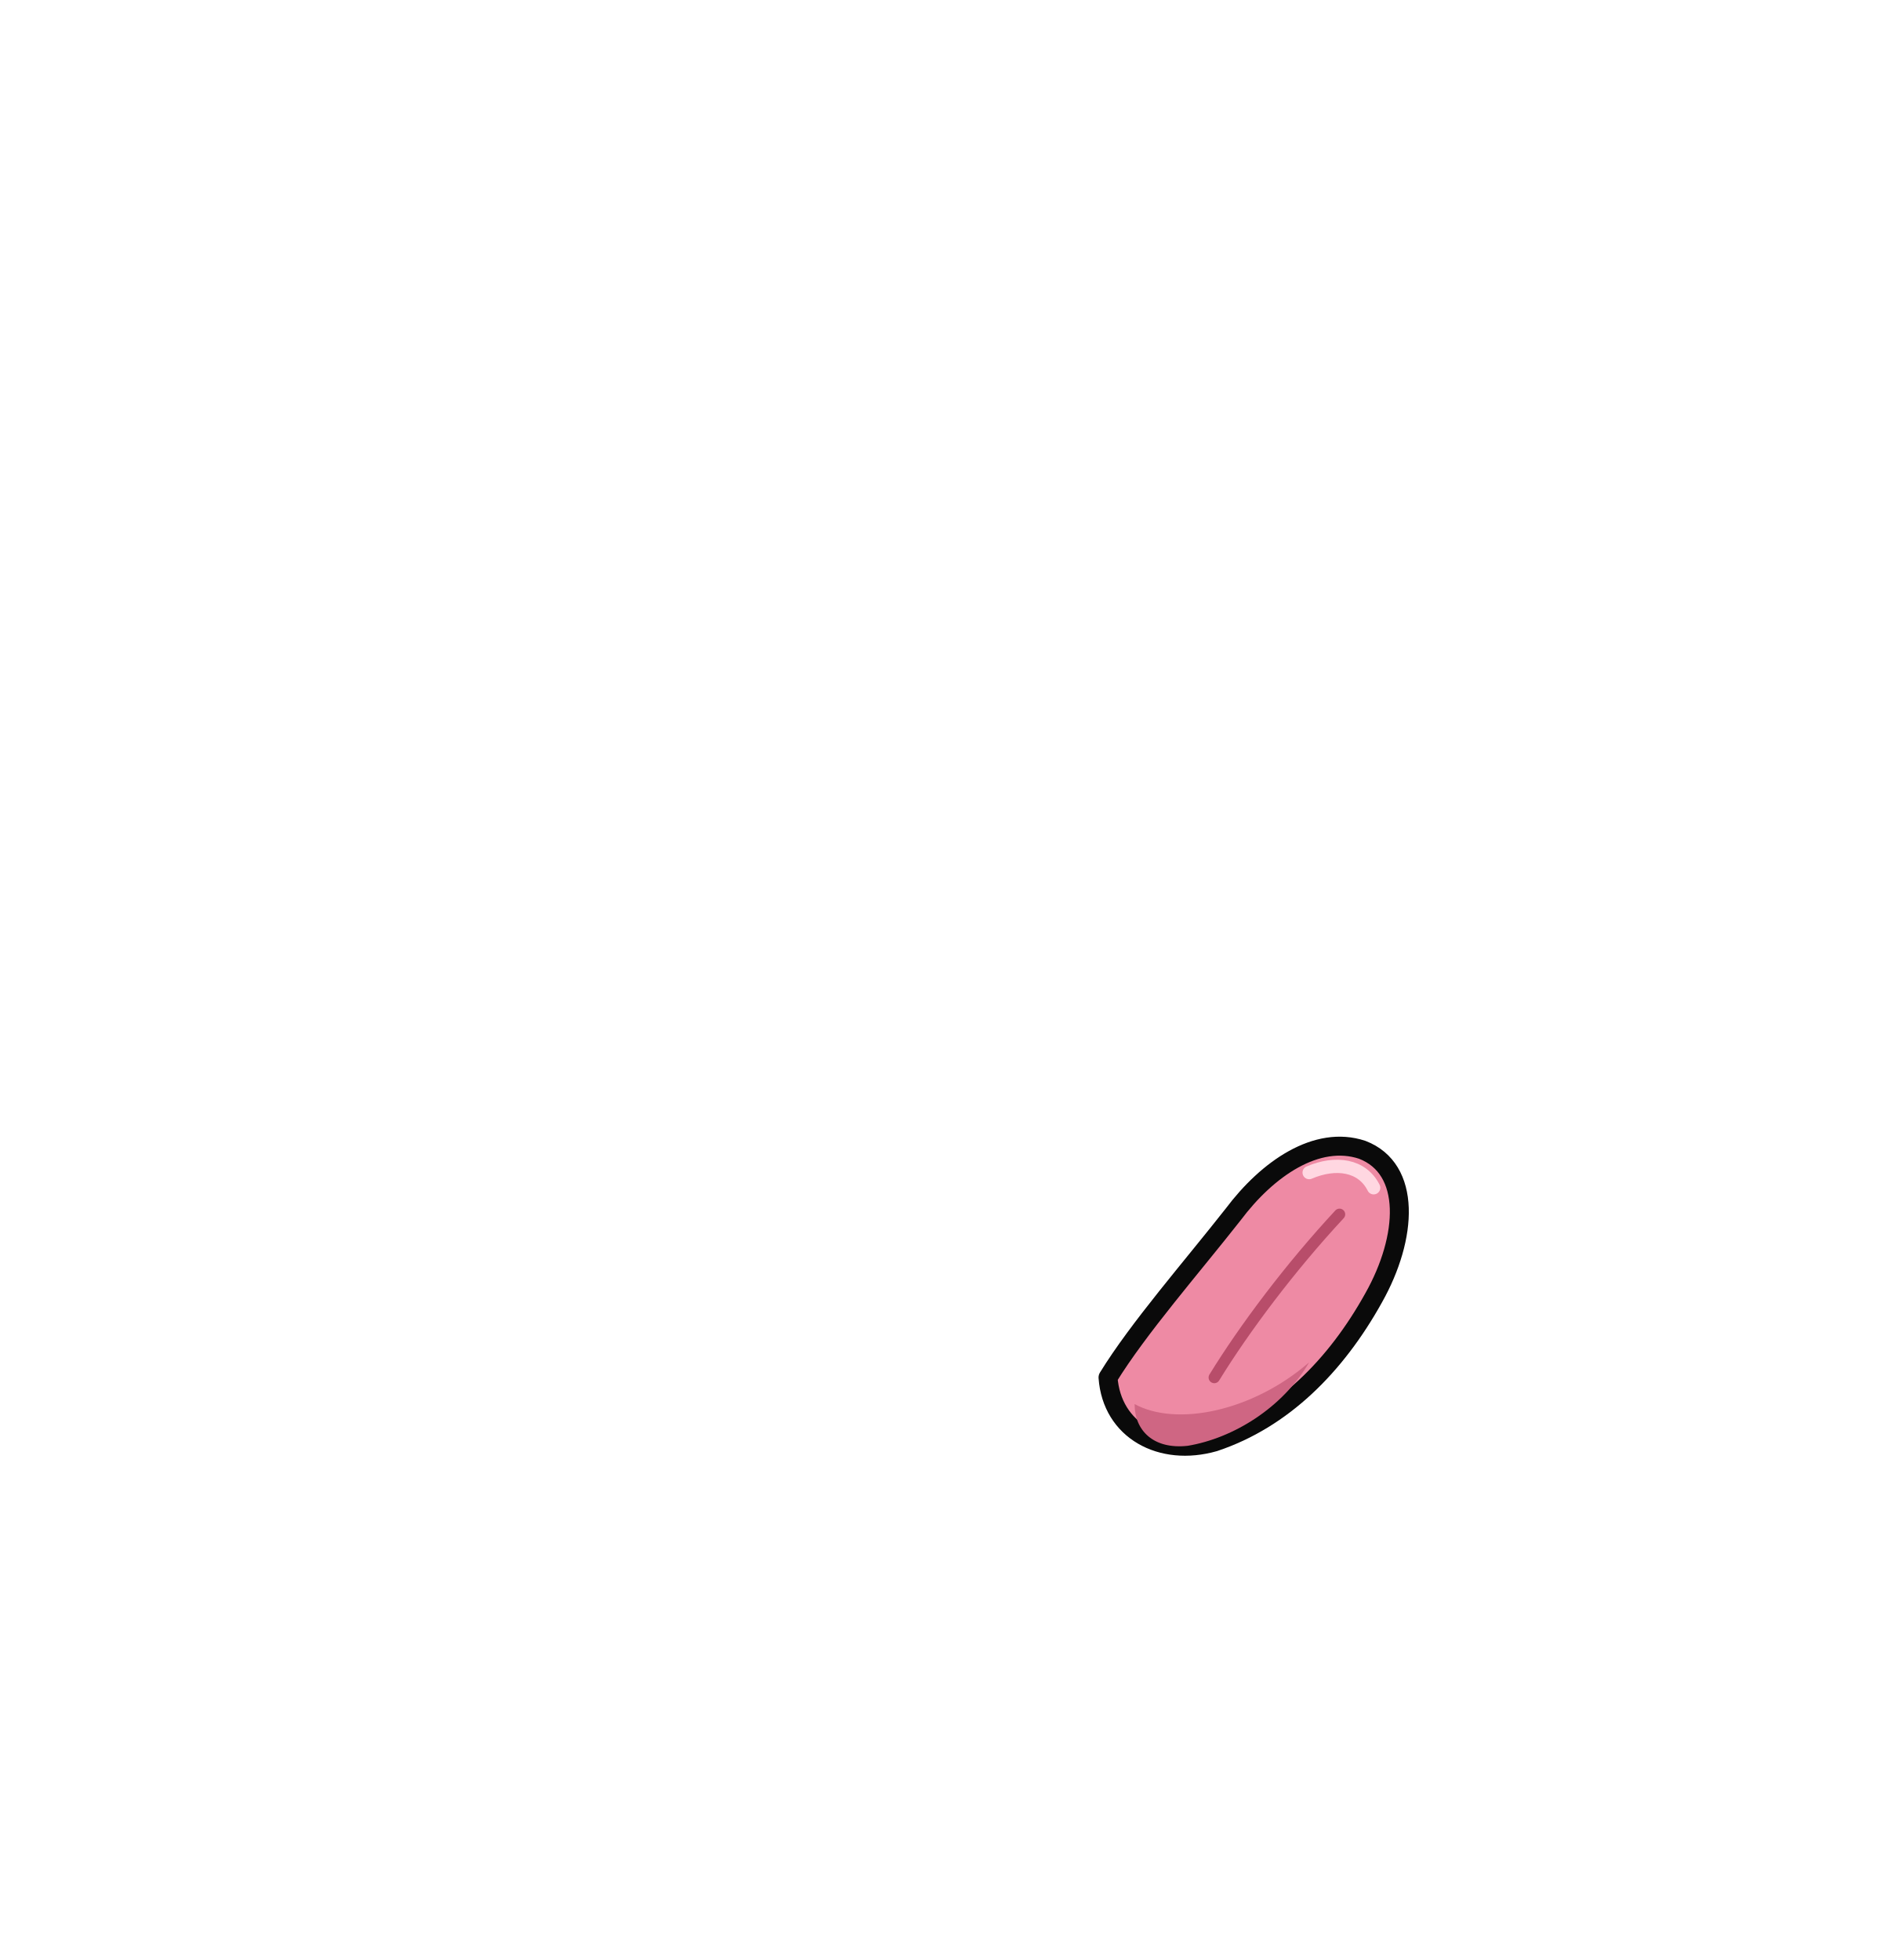
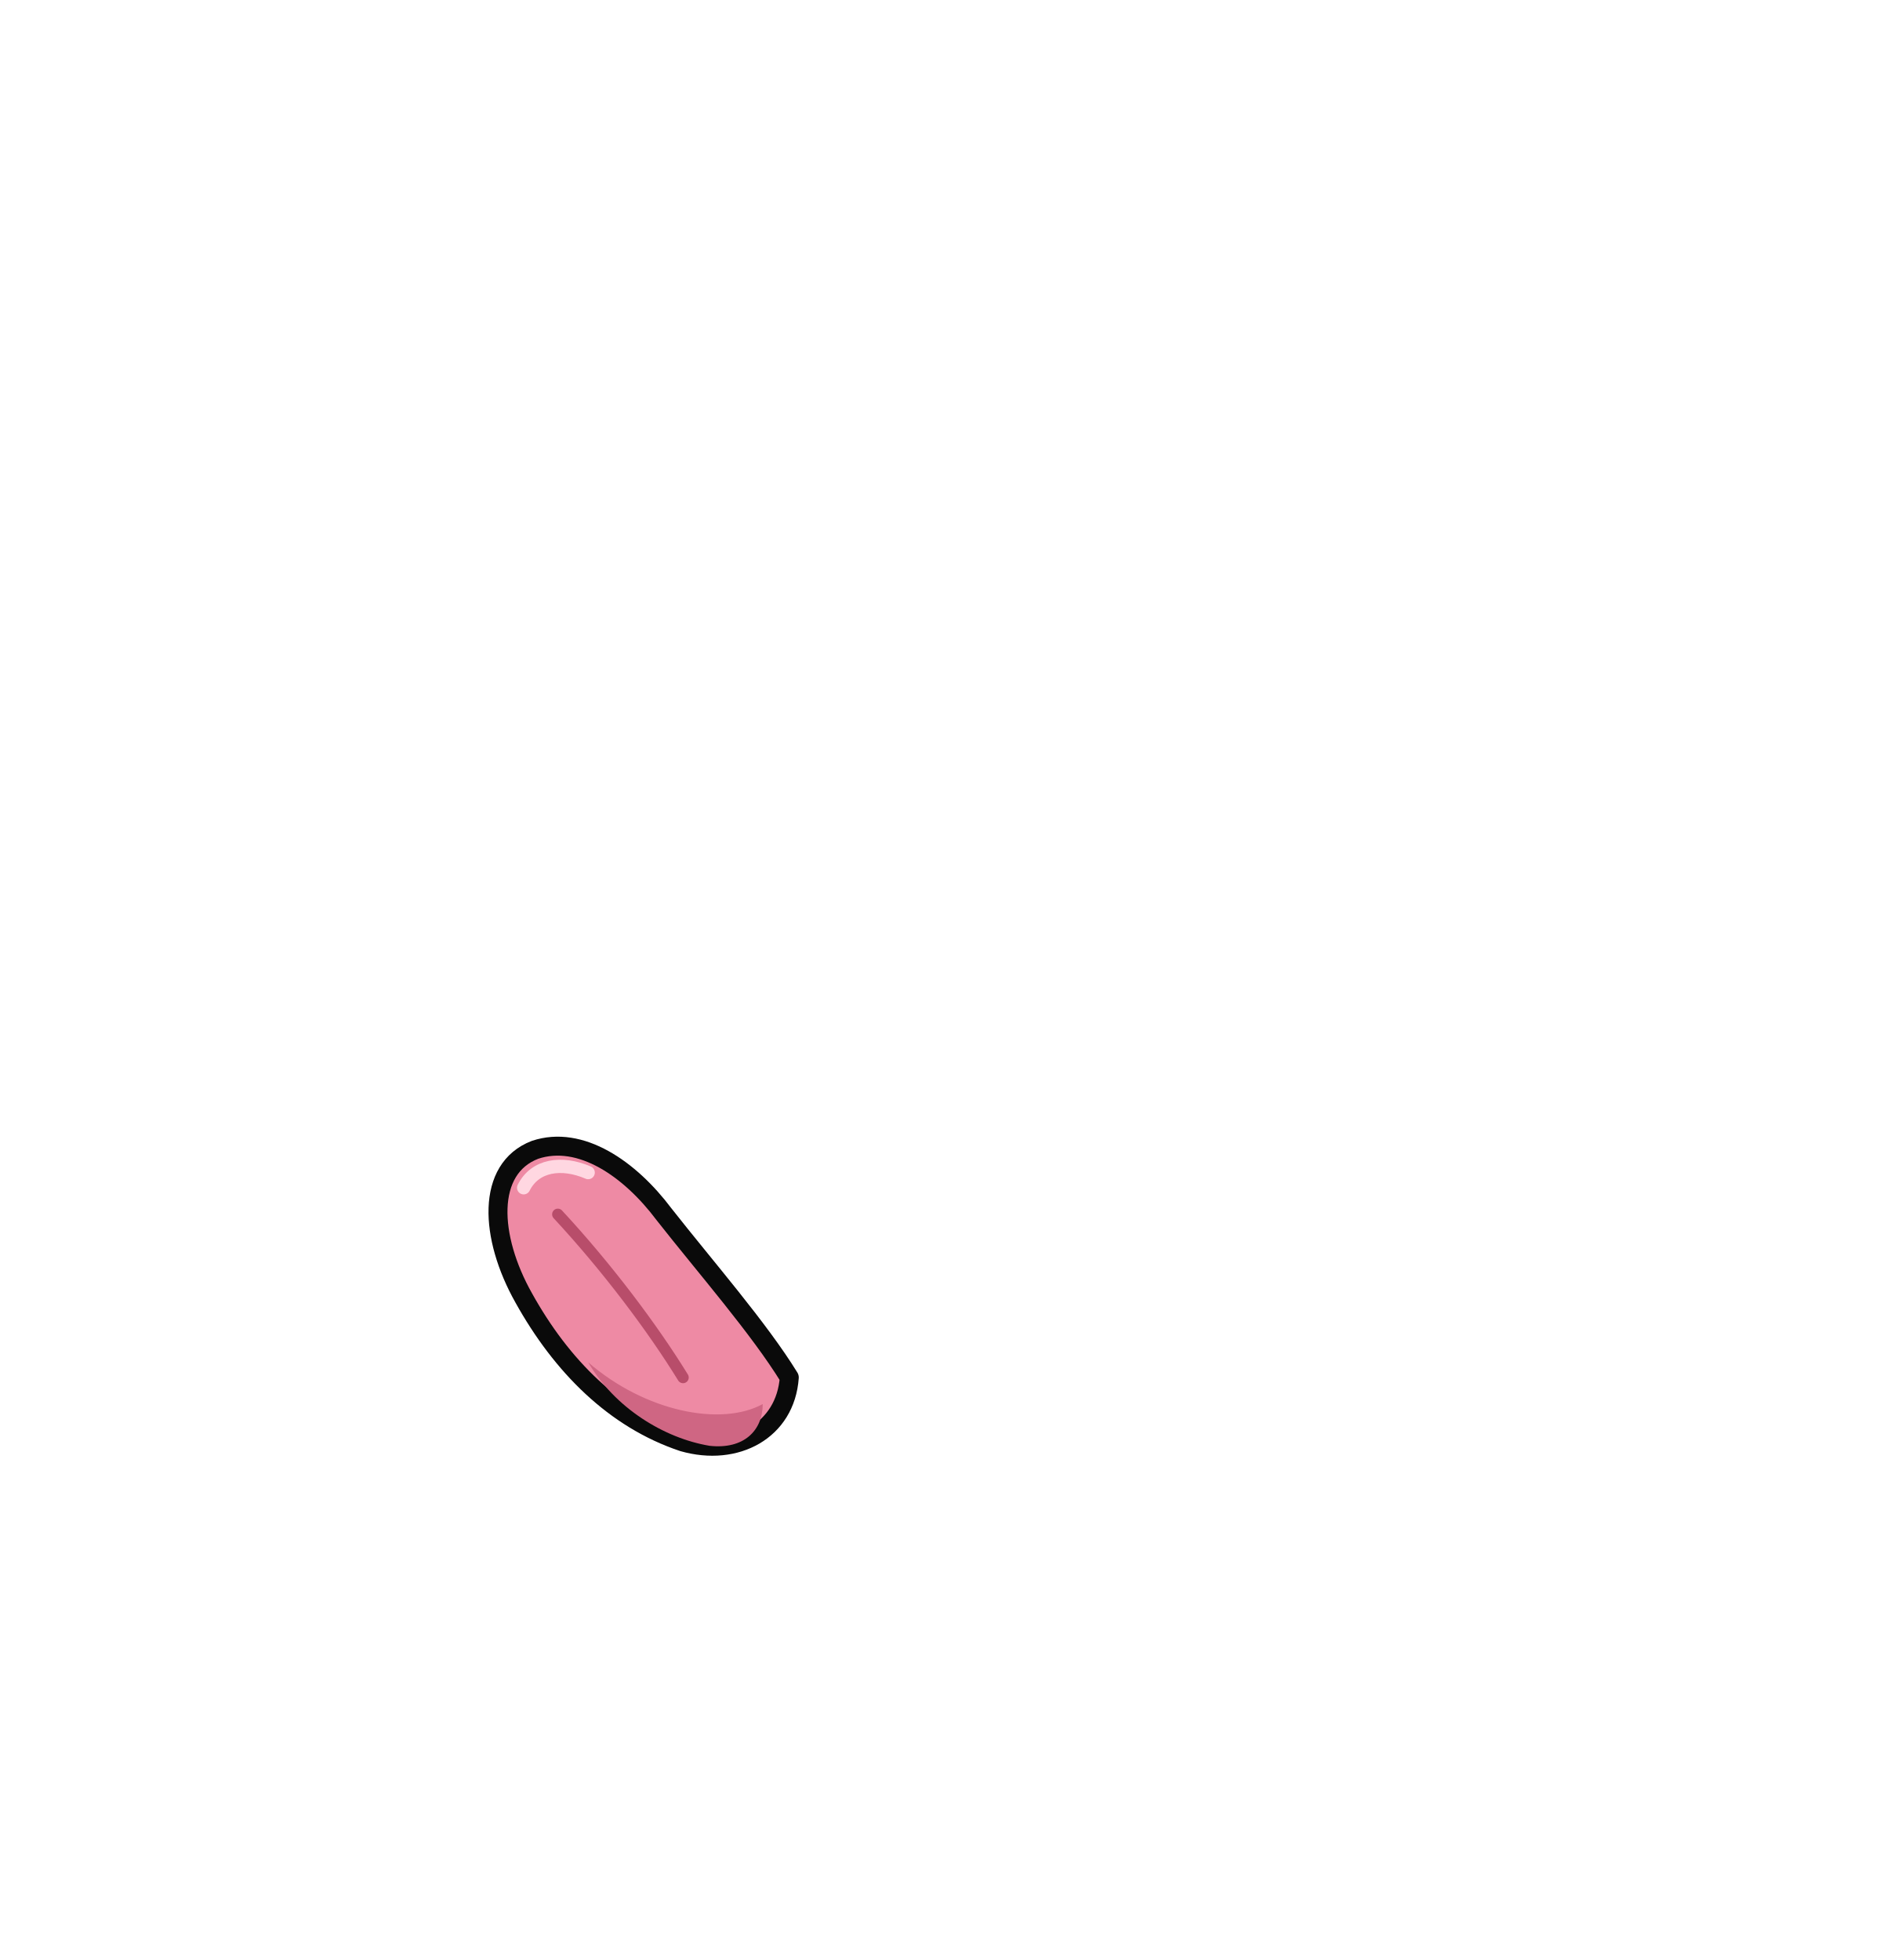
<svg xmlns="http://www.w3.org/2000/svg" viewBox="0 0 1000 1033" width="1000" height="1033">
-   <g stroke="#0a0a0a" stroke-width="10" stroke-linejoin="round" stroke-linecap="round">
-     <path fill="#ee8aa4" d="M584 726 C600 700 628 668 650 640 C668 616 694 598 718 606 C744 616 742 652 724 684 C704 720 676 748 640 760 C612 768 586 754 584 726 Z" />
-   </g>
-   <path fill="#cf6683" d="M598 740 C620 752 660 744 690 718 C676 742 650 758 626 762 C608 764 598 754 598 740 Z" />
-   <g fill="none" stroke-linecap="round">
-     <path stroke="#b84d6a" stroke-width="6" d="M640 726 C656 700 680 668 706 640" />
-     <path stroke="#ffd7e1" stroke-width="7" d="M690 618 C704 612 718 614 724 626" />
+   <g transform="translate(1000 0) scale(-1 1)">
+     <g stroke="#0a0a0a" stroke-width="10" stroke-linejoin="round" stroke-linecap="round">
+       <path fill="#ee8aa4" d="M584 726 C600 700 628 668 650 640 C668 616 694 598 718 606 C744 616 742 652 724 684 C704 720 676 748 640 760 C612 768 586 754 584 726 Z" />
+     </g>
+     <path fill="#cf6683" d="M598 740 C620 752 660 744 690 718 C676 742 650 758 626 762 C608 764 598 754 598 740 Z" />
+     <g fill="none" stroke-linecap="round">
+       <path stroke="#b84d6a" stroke-width="6" d="M640 726 C656 700 680 668 706 640" />
+       <path stroke="#ffd7e1" stroke-width="7" d="M690 618 C704 612 718 614 724 626" />
+     </g>
  </g>
</svg>
